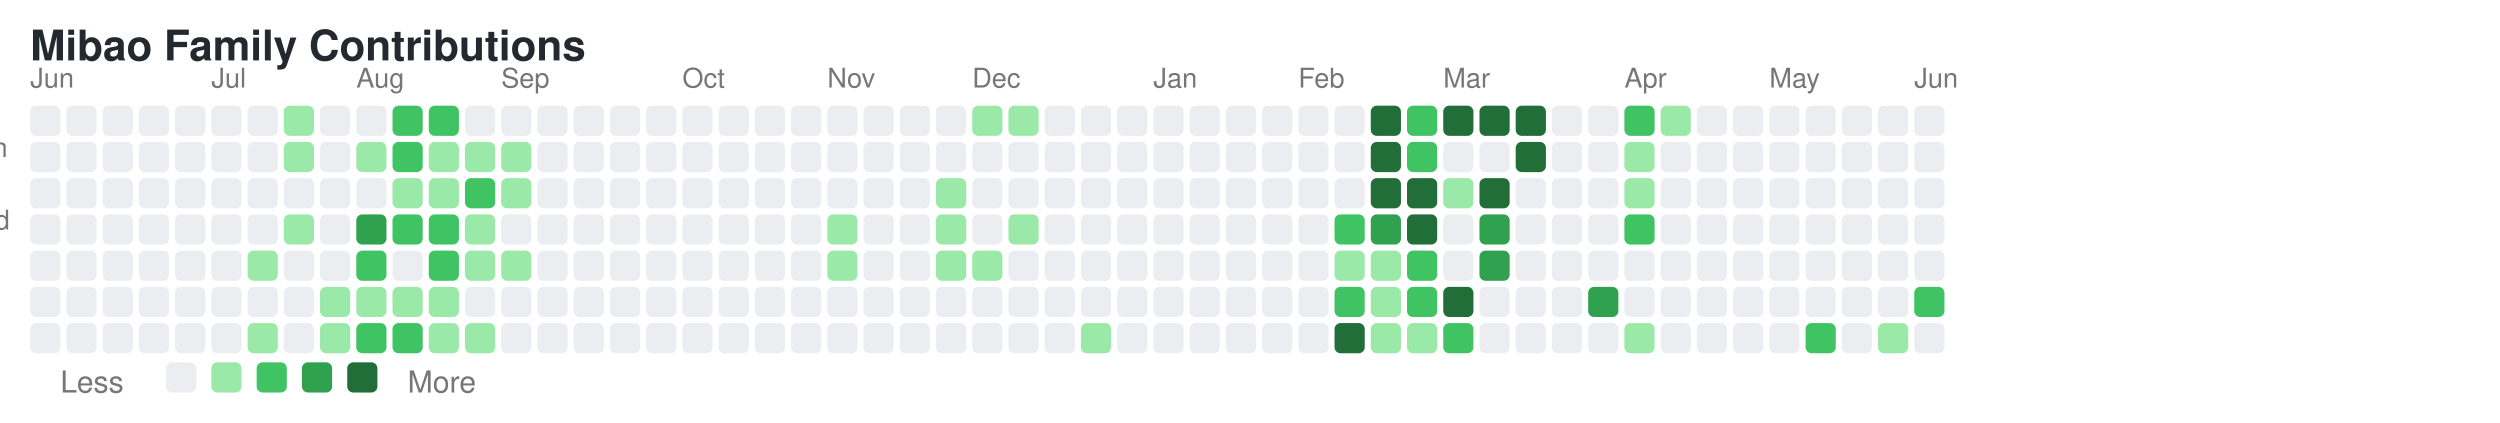
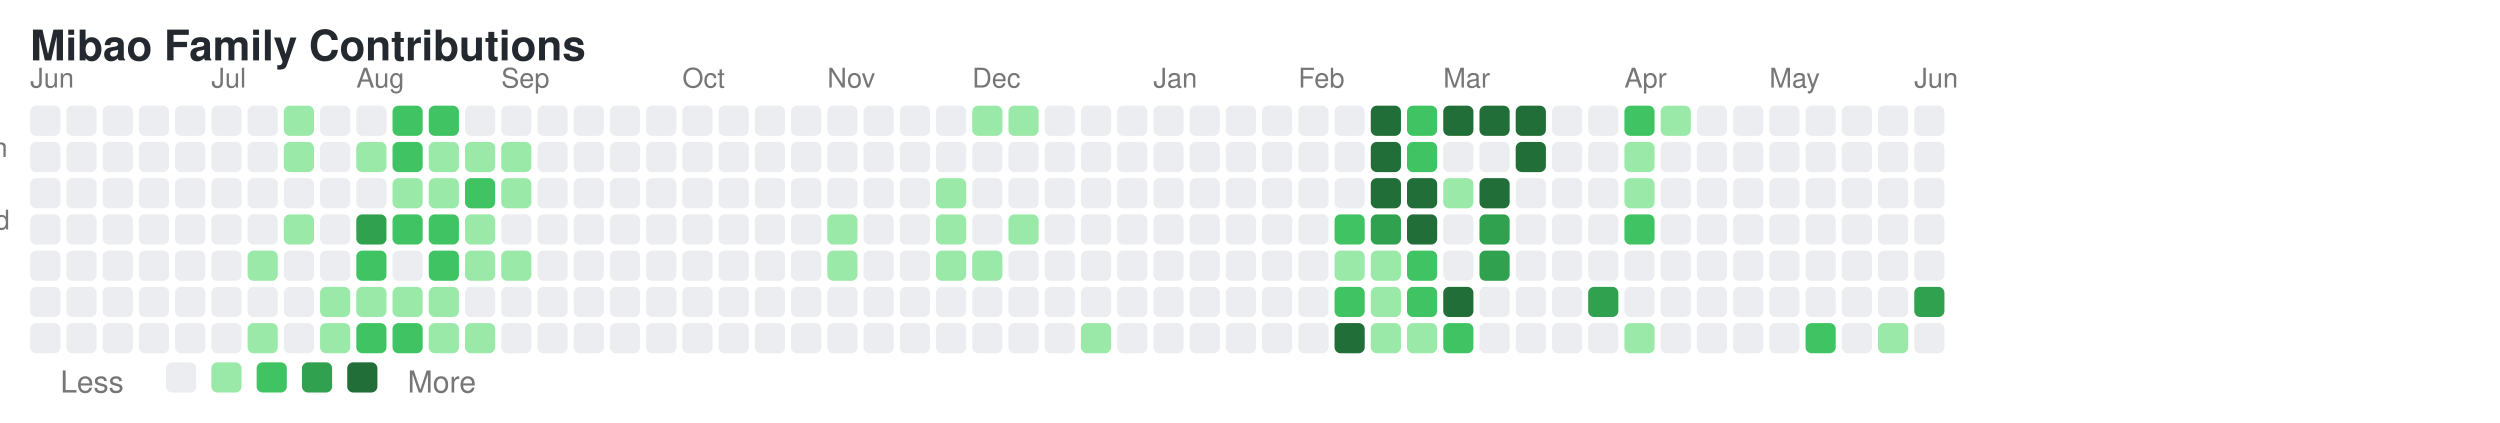
<svg xmlns="http://www.w3.org/2000/svg" width="828" height="140">
  <text x="10" y="20" font-family="-apple-system, BlinkMacSystemFont, Segoe UI, Helvetica, Arial, sans-serif" font-size="14" font-weight="600" fill="#24292f">Mibao Family Contributions</text>
  <g transform="translate(10, 35)">
    <text x="0" y="-6" font-family="-apple-system, BlinkMacSystemFont, Segoe UI, Helvetica, Arial, sans-serif" font-size="9" fill="#767676">Jun</text>
    <text x="60" y="-6" font-family="-apple-system, BlinkMacSystemFont, Segoe UI, Helvetica, Arial, sans-serif" font-size="9" fill="#767676">Jul</text>
    <text x="108" y="-6" font-family="-apple-system, BlinkMacSystemFont, Segoe UI, Helvetica, Arial, sans-serif" font-size="9" fill="#767676">Aug</text>
    <text x="156" y="-6" font-family="-apple-system, BlinkMacSystemFont, Segoe UI, Helvetica, Arial, sans-serif" font-size="9" fill="#767676">Sep</text>
    <text x="216" y="-6" font-family="-apple-system, BlinkMacSystemFont, Segoe UI, Helvetica, Arial, sans-serif" font-size="9" fill="#767676">Oct</text>
    <text x="264" y="-6" font-family="-apple-system, BlinkMacSystemFont, Segoe UI, Helvetica, Arial, sans-serif" font-size="9" fill="#767676">Nov</text>
    <text x="312" y="-6" font-family="-apple-system, BlinkMacSystemFont, Segoe UI, Helvetica, Arial, sans-serif" font-size="9" fill="#767676">Dec</text>
    <text x="372" y="-6" font-family="-apple-system, BlinkMacSystemFont, Segoe UI, Helvetica, Arial, sans-serif" font-size="9" fill="#767676">Jan</text>
    <text x="420" y="-6" font-family="-apple-system, BlinkMacSystemFont, Segoe UI, Helvetica, Arial, sans-serif" font-size="9" fill="#767676">Feb</text>
    <text x="468" y="-6" font-family="-apple-system, BlinkMacSystemFont, Segoe UI, Helvetica, Arial, sans-serif" font-size="9" fill="#767676">Mar</text>
    <text x="528" y="-6" font-family="-apple-system, BlinkMacSystemFont, Segoe UI, Helvetica, Arial, sans-serif" font-size="9" fill="#767676">Apr</text>
    <text x="576" y="-6" font-family="-apple-system, BlinkMacSystemFont, Segoe UI, Helvetica, Arial, sans-serif" font-size="9" fill="#767676">May</text>
    <text x="624" y="-6" font-family="-apple-system, BlinkMacSystemFont, Segoe UI, Helvetica, Arial, sans-serif" font-size="9" fill="#767676">Jun</text>
    <text x="-25" y="17.0" font-family="-apple-system, BlinkMacSystemFont, Segoe UI, Helvetica, Arial, sans-serif" font-size="9" fill="#767676">Mon</text>
    <text x="-25" y="41.0" font-family="-apple-system, BlinkMacSystemFont, Segoe UI, Helvetica, Arial, sans-serif" font-size="9" fill="#767676">Wed</text>
    <text x="-25" y="65.0" font-family="-apple-system, BlinkMacSystemFont, Segoe UI, Helvetica, Arial, sans-serif" font-size="9" fill="#767676">Fri</text>
    <rect x="0" y="0" width="10" height="10" fill="#ebedf0" rx="2" />
    <rect x="0" y="12" width="10" height="10" fill="#ebedf0" rx="2" />
    <rect x="0" y="24" width="10" height="10" fill="#ebedf0" rx="2" />
    <rect x="0" y="36" width="10" height="10" fill="#ebedf0" rx="2" />
    <rect x="0" y="48" width="10" height="10" fill="#ebedf0" rx="2" />
    <rect x="0" y="60" width="10" height="10" fill="#ebedf0" rx="2" />
    <rect x="0" y="72" width="10" height="10" fill="#ebedf0" rx="2" />
    <rect x="12" y="0" width="10" height="10" fill="#ebedf0" rx="2" />
    <rect x="12" y="12" width="10" height="10" fill="#ebedf0" rx="2" />
    <rect x="12" y="24" width="10" height="10" fill="#ebedf0" rx="2" />
    <rect x="12" y="36" width="10" height="10" fill="#ebedf0" rx="2" />
    <rect x="12" y="48" width="10" height="10" fill="#ebedf0" rx="2" />
    <rect x="12" y="60" width="10" height="10" fill="#ebedf0" rx="2" />
    <rect x="12" y="72" width="10" height="10" fill="#ebedf0" rx="2" />
    <rect x="24" y="0" width="10" height="10" fill="#ebedf0" rx="2" />
    <rect x="24" y="12" width="10" height="10" fill="#ebedf0" rx="2" />
    <rect x="24" y="24" width="10" height="10" fill="#ebedf0" rx="2" />
    <rect x="24" y="36" width="10" height="10" fill="#ebedf0" rx="2" />
    <rect x="24" y="48" width="10" height="10" fill="#ebedf0" rx="2" />
    <rect x="24" y="60" width="10" height="10" fill="#ebedf0" rx="2" />
    <rect x="24" y="72" width="10" height="10" fill="#ebedf0" rx="2" />
    <rect x="36" y="0" width="10" height="10" fill="#ebedf0" rx="2" />
    <rect x="36" y="12" width="10" height="10" fill="#ebedf0" rx="2" />
    <rect x="36" y="24" width="10" height="10" fill="#ebedf0" rx="2" />
    <rect x="36" y="36" width="10" height="10" fill="#ebedf0" rx="2" />
    <rect x="36" y="48" width="10" height="10" fill="#ebedf0" rx="2" />
    <rect x="36" y="60" width="10" height="10" fill="#ebedf0" rx="2" />
    <rect x="36" y="72" width="10" height="10" fill="#ebedf0" rx="2" />
    <rect x="48" y="0" width="10" height="10" fill="#ebedf0" rx="2" />
    <rect x="48" y="12" width="10" height="10" fill="#ebedf0" rx="2" />
    <rect x="48" y="24" width="10" height="10" fill="#ebedf0" rx="2" />
    <rect x="48" y="36" width="10" height="10" fill="#ebedf0" rx="2" />
    <rect x="48" y="48" width="10" height="10" fill="#ebedf0" rx="2" />
    <rect x="48" y="60" width="10" height="10" fill="#ebedf0" rx="2" />
    <rect x="48" y="72" width="10" height="10" fill="#ebedf0" rx="2" />
    <rect x="60" y="0" width="10" height="10" fill="#ebedf0" rx="2" />
    <rect x="60" y="12" width="10" height="10" fill="#ebedf0" rx="2" />
    <rect x="60" y="24" width="10" height="10" fill="#ebedf0" rx="2" />
    <rect x="60" y="36" width="10" height="10" fill="#ebedf0" rx="2" />
    <rect x="60" y="48" width="10" height="10" fill="#ebedf0" rx="2" />
    <rect x="60" y="60" width="10" height="10" fill="#ebedf0" rx="2" />
    <rect x="60" y="72" width="10" height="10" fill="#ebedf0" rx="2" />
    <rect x="72" y="0" width="10" height="10" fill="#ebedf0" rx="2" />
    <rect x="72" y="12" width="10" height="10" fill="#ebedf0" rx="2" />
    <rect x="72" y="24" width="10" height="10" fill="#ebedf0" rx="2" />
    <rect x="72" y="36" width="10" height="10" fill="#ebedf0" rx="2" />
    <rect x="72" y="48" width="10" height="10" fill="#9be9a8" rx="2" />
    <rect x="72" y="60" width="10" height="10" fill="#ebedf0" rx="2" />
    <rect x="72" y="72" width="10" height="10" fill="#9be9a8" rx="2" />
    <rect x="84" y="0" width="10" height="10" fill="#9be9a8" rx="2" />
    <rect x="84" y="12" width="10" height="10" fill="#9be9a8" rx="2" />
    <rect x="84" y="24" width="10" height="10" fill="#ebedf0" rx="2" />
    <rect x="84" y="36" width="10" height="10" fill="#9be9a8" rx="2" />
    <rect x="84" y="48" width="10" height="10" fill="#ebedf0" rx="2" />
    <rect x="84" y="60" width="10" height="10" fill="#ebedf0" rx="2" />
    <rect x="84" y="72" width="10" height="10" fill="#ebedf0" rx="2" />
    <rect x="96" y="0" width="10" height="10" fill="#ebedf0" rx="2" />
    <rect x="96" y="12" width="10" height="10" fill="#ebedf0" rx="2" />
    <rect x="96" y="24" width="10" height="10" fill="#ebedf0" rx="2" />
    <rect x="96" y="36" width="10" height="10" fill="#ebedf0" rx="2" />
    <rect x="96" y="48" width="10" height="10" fill="#ebedf0" rx="2" />
    <rect x="96" y="60" width="10" height="10" fill="#9be9a8" rx="2" />
    <rect x="96" y="72" width="10" height="10" fill="#9be9a8" rx="2" />
    <rect x="108" y="0" width="10" height="10" fill="#ebedf0" rx="2" />
    <rect x="108" y="12" width="10" height="10" fill="#9be9a8" rx="2" />
    <rect x="108" y="24" width="10" height="10" fill="#ebedf0" rx="2" />
    <rect x="108" y="36" width="10" height="10" fill="#30a14e" rx="2" />
    <rect x="108" y="48" width="10" height="10" fill="#40c463" rx="2" />
    <rect x="108" y="60" width="10" height="10" fill="#9be9a8" rx="2" />
    <rect x="108" y="72" width="10" height="10" fill="#40c463" rx="2" />
    <rect x="120" y="0" width="10" height="10" fill="#40c463" rx="2" />
    <rect x="120" y="12" width="10" height="10" fill="#40c463" rx="2" />
    <rect x="120" y="24" width="10" height="10" fill="#9be9a8" rx="2" />
    <rect x="120" y="36" width="10" height="10" fill="#40c463" rx="2" />
    <rect x="120" y="48" width="10" height="10" fill="#ebedf0" rx="2" />
    <rect x="120" y="60" width="10" height="10" fill="#9be9a8" rx="2" />
    <rect x="120" y="72" width="10" height="10" fill="#40c463" rx="2" />
    <rect x="132" y="0" width="10" height="10" fill="#40c463" rx="2" />
    <rect x="132" y="12" width="10" height="10" fill="#9be9a8" rx="2" />
    <rect x="132" y="24" width="10" height="10" fill="#9be9a8" rx="2" />
    <rect x="132" y="36" width="10" height="10" fill="#40c463" rx="2" />
    <rect x="132" y="48" width="10" height="10" fill="#40c463" rx="2" />
    <rect x="132" y="60" width="10" height="10" fill="#9be9a8" rx="2" />
    <rect x="132" y="72" width="10" height="10" fill="#9be9a8" rx="2" />
    <rect x="144" y="0" width="10" height="10" fill="#ebedf0" rx="2" />
    <rect x="144" y="12" width="10" height="10" fill="#9be9a8" rx="2" />
    <rect x="144" y="24" width="10" height="10" fill="#40c463" rx="2" />
    <rect x="144" y="36" width="10" height="10" fill="#9be9a8" rx="2" />
    <rect x="144" y="48" width="10" height="10" fill="#9be9a8" rx="2" />
    <rect x="144" y="60" width="10" height="10" fill="#ebedf0" rx="2" />
    <rect x="144" y="72" width="10" height="10" fill="#9be9a8" rx="2" />
    <rect x="156" y="0" width="10" height="10" fill="#ebedf0" rx="2" />
    <rect x="156" y="12" width="10" height="10" fill="#9be9a8" rx="2" />
    <rect x="156" y="24" width="10" height="10" fill="#9be9a8" rx="2" />
    <rect x="156" y="36" width="10" height="10" fill="#ebedf0" rx="2" />
    <rect x="156" y="48" width="10" height="10" fill="#9be9a8" rx="2" />
    <rect x="156" y="60" width="10" height="10" fill="#ebedf0" rx="2" />
    <rect x="156" y="72" width="10" height="10" fill="#ebedf0" rx="2" />
    <rect x="168" y="0" width="10" height="10" fill="#ebedf0" rx="2" />
    <rect x="168" y="12" width="10" height="10" fill="#ebedf0" rx="2" />
    <rect x="168" y="24" width="10" height="10" fill="#ebedf0" rx="2" />
    <rect x="168" y="36" width="10" height="10" fill="#ebedf0" rx="2" />
    <rect x="168" y="48" width="10" height="10" fill="#ebedf0" rx="2" />
    <rect x="168" y="60" width="10" height="10" fill="#ebedf0" rx="2" />
    <rect x="168" y="72" width="10" height="10" fill="#ebedf0" rx="2" />
    <rect x="180" y="0" width="10" height="10" fill="#ebedf0" rx="2" />
    <rect x="180" y="12" width="10" height="10" fill="#ebedf0" rx="2" />
    <rect x="180" y="24" width="10" height="10" fill="#ebedf0" rx="2" />
    <rect x="180" y="36" width="10" height="10" fill="#ebedf0" rx="2" />
    <rect x="180" y="48" width="10" height="10" fill="#ebedf0" rx="2" />
    <rect x="180" y="60" width="10" height="10" fill="#ebedf0" rx="2" />
    <rect x="180" y="72" width="10" height="10" fill="#ebedf0" rx="2" />
    <rect x="192" y="0" width="10" height="10" fill="#ebedf0" rx="2" />
    <rect x="192" y="12" width="10" height="10" fill="#ebedf0" rx="2" />
    <rect x="192" y="24" width="10" height="10" fill="#ebedf0" rx="2" />
    <rect x="192" y="36" width="10" height="10" fill="#ebedf0" rx="2" />
    <rect x="192" y="48" width="10" height="10" fill="#ebedf0" rx="2" />
    <rect x="192" y="60" width="10" height="10" fill="#ebedf0" rx="2" />
    <rect x="192" y="72" width="10" height="10" fill="#ebedf0" rx="2" />
    <rect x="204" y="0" width="10" height="10" fill="#ebedf0" rx="2" />
    <rect x="204" y="12" width="10" height="10" fill="#ebedf0" rx="2" />
    <rect x="204" y="24" width="10" height="10" fill="#ebedf0" rx="2" />
    <rect x="204" y="36" width="10" height="10" fill="#ebedf0" rx="2" />
    <rect x="204" y="48" width="10" height="10" fill="#ebedf0" rx="2" />
    <rect x="204" y="60" width="10" height="10" fill="#ebedf0" rx="2" />
    <rect x="204" y="72" width="10" height="10" fill="#ebedf0" rx="2" />
    <rect x="216" y="0" width="10" height="10" fill="#ebedf0" rx="2" />
    <rect x="216" y="12" width="10" height="10" fill="#ebedf0" rx="2" />
    <rect x="216" y="24" width="10" height="10" fill="#ebedf0" rx="2" />
    <rect x="216" y="36" width="10" height="10" fill="#ebedf0" rx="2" />
    <rect x="216" y="48" width="10" height="10" fill="#ebedf0" rx="2" />
    <rect x="216" y="60" width="10" height="10" fill="#ebedf0" rx="2" />
    <rect x="216" y="72" width="10" height="10" fill="#ebedf0" rx="2" />
    <rect x="228" y="0" width="10" height="10" fill="#ebedf0" rx="2" />
    <rect x="228" y="12" width="10" height="10" fill="#ebedf0" rx="2" />
    <rect x="228" y="24" width="10" height="10" fill="#ebedf0" rx="2" />
    <rect x="228" y="36" width="10" height="10" fill="#ebedf0" rx="2" />
    <rect x="228" y="48" width="10" height="10" fill="#ebedf0" rx="2" />
    <rect x="228" y="60" width="10" height="10" fill="#ebedf0" rx="2" />
    <rect x="228" y="72" width="10" height="10" fill="#ebedf0" rx="2" />
    <rect x="240" y="0" width="10" height="10" fill="#ebedf0" rx="2" />
    <rect x="240" y="12" width="10" height="10" fill="#ebedf0" rx="2" />
    <rect x="240" y="24" width="10" height="10" fill="#ebedf0" rx="2" />
    <rect x="240" y="36" width="10" height="10" fill="#ebedf0" rx="2" />
    <rect x="240" y="48" width="10" height="10" fill="#ebedf0" rx="2" />
    <rect x="240" y="60" width="10" height="10" fill="#ebedf0" rx="2" />
    <rect x="240" y="72" width="10" height="10" fill="#ebedf0" rx="2" />
    <rect x="252" y="0" width="10" height="10" fill="#ebedf0" rx="2" />
    <rect x="252" y="12" width="10" height="10" fill="#ebedf0" rx="2" />
    <rect x="252" y="24" width="10" height="10" fill="#ebedf0" rx="2" />
    <rect x="252" y="36" width="10" height="10" fill="#ebedf0" rx="2" />
    <rect x="252" y="48" width="10" height="10" fill="#ebedf0" rx="2" />
    <rect x="252" y="60" width="10" height="10" fill="#ebedf0" rx="2" />
    <rect x="252" y="72" width="10" height="10" fill="#ebedf0" rx="2" />
    <rect x="264" y="0" width="10" height="10" fill="#ebedf0" rx="2" />
    <rect x="264" y="12" width="10" height="10" fill="#ebedf0" rx="2" />
    <rect x="264" y="24" width="10" height="10" fill="#ebedf0" rx="2" />
    <rect x="264" y="36" width="10" height="10" fill="#9be9a8" rx="2" />
    <rect x="264" y="48" width="10" height="10" fill="#9be9a8" rx="2" />
    <rect x="264" y="60" width="10" height="10" fill="#ebedf0" rx="2" />
    <rect x="264" y="72" width="10" height="10" fill="#ebedf0" rx="2" />
    <rect x="276" y="0" width="10" height="10" fill="#ebedf0" rx="2" />
    <rect x="276" y="12" width="10" height="10" fill="#ebedf0" rx="2" />
    <rect x="276" y="24" width="10" height="10" fill="#ebedf0" rx="2" />
    <rect x="276" y="36" width="10" height="10" fill="#ebedf0" rx="2" />
    <rect x="276" y="48" width="10" height="10" fill="#ebedf0" rx="2" />
    <rect x="276" y="60" width="10" height="10" fill="#ebedf0" rx="2" />
    <rect x="276" y="72" width="10" height="10" fill="#ebedf0" rx="2" />
    <rect x="288" y="0" width="10" height="10" fill="#ebedf0" rx="2" />
    <rect x="288" y="12" width="10" height="10" fill="#ebedf0" rx="2" />
    <rect x="288" y="24" width="10" height="10" fill="#ebedf0" rx="2" />
    <rect x="288" y="36" width="10" height="10" fill="#ebedf0" rx="2" />
    <rect x="288" y="48" width="10" height="10" fill="#ebedf0" rx="2" />
    <rect x="288" y="60" width="10" height="10" fill="#ebedf0" rx="2" />
    <rect x="288" y="72" width="10" height="10" fill="#ebedf0" rx="2" />
    <rect x="300" y="0" width="10" height="10" fill="#ebedf0" rx="2" />
    <rect x="300" y="12" width="10" height="10" fill="#ebedf0" rx="2" />
    <rect x="300" y="24" width="10" height="10" fill="#9be9a8" rx="2" />
    <rect x="300" y="36" width="10" height="10" fill="#9be9a8" rx="2" />
    <rect x="300" y="48" width="10" height="10" fill="#9be9a8" rx="2" />
    <rect x="300" y="60" width="10" height="10" fill="#ebedf0" rx="2" />
    <rect x="300" y="72" width="10" height="10" fill="#ebedf0" rx="2" />
    <rect x="312" y="0" width="10" height="10" fill="#9be9a8" rx="2" />
    <rect x="312" y="12" width="10" height="10" fill="#ebedf0" rx="2" />
    <rect x="312" y="24" width="10" height="10" fill="#ebedf0" rx="2" />
    <rect x="312" y="36" width="10" height="10" fill="#ebedf0" rx="2" />
    <rect x="312" y="48" width="10" height="10" fill="#9be9a8" rx="2" />
    <rect x="312" y="60" width="10" height="10" fill="#ebedf0" rx="2" />
    <rect x="312" y="72" width="10" height="10" fill="#ebedf0" rx="2" />
    <rect x="324" y="0" width="10" height="10" fill="#9be9a8" rx="2" />
    <rect x="324" y="12" width="10" height="10" fill="#ebedf0" rx="2" />
    <rect x="324" y="24" width="10" height="10" fill="#ebedf0" rx="2" />
    <rect x="324" y="36" width="10" height="10" fill="#9be9a8" rx="2" />
    <rect x="324" y="48" width="10" height="10" fill="#ebedf0" rx="2" />
    <rect x="324" y="60" width="10" height="10" fill="#ebedf0" rx="2" />
    <rect x="324" y="72" width="10" height="10" fill="#ebedf0" rx="2" />
    <rect x="336" y="0" width="10" height="10" fill="#ebedf0" rx="2" />
    <rect x="336" y="12" width="10" height="10" fill="#ebedf0" rx="2" />
    <rect x="336" y="24" width="10" height="10" fill="#ebedf0" rx="2" />
    <rect x="336" y="36" width="10" height="10" fill="#ebedf0" rx="2" />
    <rect x="336" y="48" width="10" height="10" fill="#ebedf0" rx="2" />
    <rect x="336" y="60" width="10" height="10" fill="#ebedf0" rx="2" />
    <rect x="336" y="72" width="10" height="10" fill="#ebedf0" rx="2" />
    <rect x="348" y="0" width="10" height="10" fill="#ebedf0" rx="2" />
    <rect x="348" y="12" width="10" height="10" fill="#ebedf0" rx="2" />
    <rect x="348" y="24" width="10" height="10" fill="#ebedf0" rx="2" />
    <rect x="348" y="36" width="10" height="10" fill="#ebedf0" rx="2" />
    <rect x="348" y="48" width="10" height="10" fill="#ebedf0" rx="2" />
    <rect x="348" y="60" width="10" height="10" fill="#ebedf0" rx="2" />
    <rect x="348" y="72" width="10" height="10" fill="#9be9a8" rx="2" />
    <rect x="360" y="0" width="10" height="10" fill="#ebedf0" rx="2" />
    <rect x="360" y="12" width="10" height="10" fill="#ebedf0" rx="2" />
    <rect x="360" y="24" width="10" height="10" fill="#ebedf0" rx="2" />
    <rect x="360" y="36" width="10" height="10" fill="#ebedf0" rx="2" />
    <rect x="360" y="48" width="10" height="10" fill="#ebedf0" rx="2" />
    <rect x="360" y="60" width="10" height="10" fill="#ebedf0" rx="2" />
    <rect x="360" y="72" width="10" height="10" fill="#ebedf0" rx="2" />
    <rect x="372" y="0" width="10" height="10" fill="#ebedf0" rx="2" />
    <rect x="372" y="12" width="10" height="10" fill="#ebedf0" rx="2" />
    <rect x="372" y="24" width="10" height="10" fill="#ebedf0" rx="2" />
    <rect x="372" y="36" width="10" height="10" fill="#ebedf0" rx="2" />
    <rect x="372" y="48" width="10" height="10" fill="#ebedf0" rx="2" />
    <rect x="372" y="60" width="10" height="10" fill="#ebedf0" rx="2" />
    <rect x="372" y="72" width="10" height="10" fill="#ebedf0" rx="2" />
    <rect x="384" y="0" width="10" height="10" fill="#ebedf0" rx="2" />
    <rect x="384" y="12" width="10" height="10" fill="#ebedf0" rx="2" />
    <rect x="384" y="24" width="10" height="10" fill="#ebedf0" rx="2" />
    <rect x="384" y="36" width="10" height="10" fill="#ebedf0" rx="2" />
    <rect x="384" y="48" width="10" height="10" fill="#ebedf0" rx="2" />
    <rect x="384" y="60" width="10" height="10" fill="#ebedf0" rx="2" />
    <rect x="384" y="72" width="10" height="10" fill="#ebedf0" rx="2" />
    <rect x="396" y="0" width="10" height="10" fill="#ebedf0" rx="2" />
    <rect x="396" y="12" width="10" height="10" fill="#ebedf0" rx="2" />
    <rect x="396" y="24" width="10" height="10" fill="#ebedf0" rx="2" />
    <rect x="396" y="36" width="10" height="10" fill="#ebedf0" rx="2" />
    <rect x="396" y="48" width="10" height="10" fill="#ebedf0" rx="2" />
    <rect x="396" y="60" width="10" height="10" fill="#ebedf0" rx="2" />
    <rect x="396" y="72" width="10" height="10" fill="#ebedf0" rx="2" />
    <rect x="408" y="0" width="10" height="10" fill="#ebedf0" rx="2" />
    <rect x="408" y="12" width="10" height="10" fill="#ebedf0" rx="2" />
    <rect x="408" y="24" width="10" height="10" fill="#ebedf0" rx="2" />
    <rect x="408" y="36" width="10" height="10" fill="#ebedf0" rx="2" />
    <rect x="408" y="48" width="10" height="10" fill="#ebedf0" rx="2" />
    <rect x="408" y="60" width="10" height="10" fill="#ebedf0" rx="2" />
    <rect x="408" y="72" width="10" height="10" fill="#ebedf0" rx="2" />
    <rect x="420" y="0" width="10" height="10" fill="#ebedf0" rx="2" />
    <rect x="420" y="12" width="10" height="10" fill="#ebedf0" rx="2" />
    <rect x="420" y="24" width="10" height="10" fill="#ebedf0" rx="2" />
    <rect x="420" y="36" width="10" height="10" fill="#ebedf0" rx="2" />
    <rect x="420" y="48" width="10" height="10" fill="#ebedf0" rx="2" />
    <rect x="420" y="60" width="10" height="10" fill="#ebedf0" rx="2" />
    <rect x="420" y="72" width="10" height="10" fill="#ebedf0" rx="2" />
    <rect x="432" y="0" width="10" height="10" fill="#ebedf0" rx="2" />
    <rect x="432" y="12" width="10" height="10" fill="#ebedf0" rx="2" />
    <rect x="432" y="24" width="10" height="10" fill="#ebedf0" rx="2" />
    <rect x="432" y="36" width="10" height="10" fill="#40c463" rx="2" />
    <rect x="432" y="48" width="10" height="10" fill="#9be9a8" rx="2" />
    <rect x="432" y="60" width="10" height="10" fill="#40c463" rx="2" />
    <rect x="432" y="72" width="10" height="10" fill="#216e39" rx="2" />
    <rect x="444" y="0" width="10" height="10" fill="#216e39" rx="2" />
    <rect x="444" y="12" width="10" height="10" fill="#216e39" rx="2" />
    <rect x="444" y="24" width="10" height="10" fill="#216e39" rx="2" />
    <rect x="444" y="36" width="10" height="10" fill="#30a14e" rx="2" />
    <rect x="444" y="48" width="10" height="10" fill="#9be9a8" rx="2" />
    <rect x="444" y="60" width="10" height="10" fill="#9be9a8" rx="2" />
    <rect x="444" y="72" width="10" height="10" fill="#9be9a8" rx="2" />
    <rect x="456" y="0" width="10" height="10" fill="#40c463" rx="2" />
    <rect x="456" y="12" width="10" height="10" fill="#40c463" rx="2" />
    <rect x="456" y="24" width="10" height="10" fill="#216e39" rx="2" />
    <rect x="456" y="36" width="10" height="10" fill="#216e39" rx="2" />
    <rect x="456" y="48" width="10" height="10" fill="#40c463" rx="2" />
    <rect x="456" y="60" width="10" height="10" fill="#40c463" rx="2" />
    <rect x="456" y="72" width="10" height="10" fill="#9be9a8" rx="2" />
    <rect x="468" y="0" width="10" height="10" fill="#216e39" rx="2" />
    <rect x="468" y="12" width="10" height="10" fill="#ebedf0" rx="2" />
    <rect x="468" y="24" width="10" height="10" fill="#9be9a8" rx="2" />
    <rect x="468" y="36" width="10" height="10" fill="#ebedf0" rx="2" />
    <rect x="468" y="48" width="10" height="10" fill="#ebedf0" rx="2" />
    <rect x="468" y="60" width="10" height="10" fill="#216e39" rx="2" />
    <rect x="468" y="72" width="10" height="10" fill="#40c463" rx="2" />
    <rect x="480" y="0" width="10" height="10" fill="#216e39" rx="2" />
    <rect x="480" y="12" width="10" height="10" fill="#ebedf0" rx="2" />
    <rect x="480" y="24" width="10" height="10" fill="#216e39" rx="2" />
    <rect x="480" y="36" width="10" height="10" fill="#30a14e" rx="2" />
    <rect x="480" y="48" width="10" height="10" fill="#30a14e" rx="2" />
    <rect x="480" y="60" width="10" height="10" fill="#ebedf0" rx="2" />
    <rect x="480" y="72" width="10" height="10" fill="#ebedf0" rx="2" />
    <rect x="492" y="0" width="10" height="10" fill="#216e39" rx="2" />
    <rect x="492" y="12" width="10" height="10" fill="#216e39" rx="2" />
    <rect x="492" y="24" width="10" height="10" fill="#ebedf0" rx="2" />
    <rect x="492" y="36" width="10" height="10" fill="#ebedf0" rx="2" />
    <rect x="492" y="48" width="10" height="10" fill="#ebedf0" rx="2" />
    <rect x="492" y="60" width="10" height="10" fill="#ebedf0" rx="2" />
    <rect x="492" y="72" width="10" height="10" fill="#ebedf0" rx="2" />
    <rect x="504" y="0" width="10" height="10" fill="#ebedf0" rx="2" />
    <rect x="504" y="12" width="10" height="10" fill="#ebedf0" rx="2" />
    <rect x="504" y="24" width="10" height="10" fill="#ebedf0" rx="2" />
    <rect x="504" y="36" width="10" height="10" fill="#ebedf0" rx="2" />
    <rect x="504" y="48" width="10" height="10" fill="#ebedf0" rx="2" />
    <rect x="504" y="60" width="10" height="10" fill="#ebedf0" rx="2" />
    <rect x="504" y="72" width="10" height="10" fill="#ebedf0" rx="2" />
    <rect x="516" y="0" width="10" height="10" fill="#ebedf0" rx="2" />
    <rect x="516" y="12" width="10" height="10" fill="#ebedf0" rx="2" />
    <rect x="516" y="24" width="10" height="10" fill="#ebedf0" rx="2" />
    <rect x="516" y="36" width="10" height="10" fill="#ebedf0" rx="2" />
    <rect x="516" y="48" width="10" height="10" fill="#ebedf0" rx="2" />
    <rect x="516" y="60" width="10" height="10" fill="#30a14e" rx="2" />
    <rect x="516" y="72" width="10" height="10" fill="#ebedf0" rx="2" />
    <rect x="528" y="0" width="10" height="10" fill="#40c463" rx="2" />
    <rect x="528" y="12" width="10" height="10" fill="#9be9a8" rx="2" />
    <rect x="528" y="24" width="10" height="10" fill="#9be9a8" rx="2" />
    <rect x="528" y="36" width="10" height="10" fill="#40c463" rx="2" />
    <rect x="528" y="48" width="10" height="10" fill="#ebedf0" rx="2" />
    <rect x="528" y="60" width="10" height="10" fill="#ebedf0" rx="2" />
    <rect x="528" y="72" width="10" height="10" fill="#9be9a8" rx="2" />
    <rect x="540" y="0" width="10" height="10" fill="#9be9a8" rx="2" />
    <rect x="540" y="12" width="10" height="10" fill="#ebedf0" rx="2" />
    <rect x="540" y="24" width="10" height="10" fill="#ebedf0" rx="2" />
    <rect x="540" y="36" width="10" height="10" fill="#ebedf0" rx="2" />
    <rect x="540" y="48" width="10" height="10" fill="#ebedf0" rx="2" />
    <rect x="540" y="60" width="10" height="10" fill="#ebedf0" rx="2" />
    <rect x="540" y="72" width="10" height="10" fill="#ebedf0" rx="2" />
    <rect x="552" y="0" width="10" height="10" fill="#ebedf0" rx="2" />
    <rect x="552" y="12" width="10" height="10" fill="#ebedf0" rx="2" />
    <rect x="552" y="24" width="10" height="10" fill="#ebedf0" rx="2" />
    <rect x="552" y="36" width="10" height="10" fill="#ebedf0" rx="2" />
    <rect x="552" y="48" width="10" height="10" fill="#ebedf0" rx="2" />
    <rect x="552" y="60" width="10" height="10" fill="#ebedf0" rx="2" />
    <rect x="552" y="72" width="10" height="10" fill="#ebedf0" rx="2" />
    <rect x="564" y="0" width="10" height="10" fill="#ebedf0" rx="2" />
    <rect x="564" y="12" width="10" height="10" fill="#ebedf0" rx="2" />
    <rect x="564" y="24" width="10" height="10" fill="#ebedf0" rx="2" />
    <rect x="564" y="36" width="10" height="10" fill="#ebedf0" rx="2" />
    <rect x="564" y="48" width="10" height="10" fill="#ebedf0" rx="2" />
    <rect x="564" y="60" width="10" height="10" fill="#ebedf0" rx="2" />
    <rect x="564" y="72" width="10" height="10" fill="#ebedf0" rx="2" />
    <rect x="576" y="0" width="10" height="10" fill="#ebedf0" rx="2" />
    <rect x="576" y="12" width="10" height="10" fill="#ebedf0" rx="2" />
    <rect x="576" y="24" width="10" height="10" fill="#ebedf0" rx="2" />
    <rect x="576" y="36" width="10" height="10" fill="#ebedf0" rx="2" />
    <rect x="576" y="48" width="10" height="10" fill="#ebedf0" rx="2" />
    <rect x="576" y="60" width="10" height="10" fill="#ebedf0" rx="2" />
    <rect x="576" y="72" width="10" height="10" fill="#ebedf0" rx="2" />
    <rect x="588" y="0" width="10" height="10" fill="#ebedf0" rx="2" />
    <rect x="588" y="12" width="10" height="10" fill="#ebedf0" rx="2" />
    <rect x="588" y="24" width="10" height="10" fill="#ebedf0" rx="2" />
    <rect x="588" y="36" width="10" height="10" fill="#ebedf0" rx="2" />
    <rect x="588" y="48" width="10" height="10" fill="#ebedf0" rx="2" />
    <rect x="588" y="60" width="10" height="10" fill="#ebedf0" rx="2" />
    <rect x="588" y="72" width="10" height="10" fill="#40c463" rx="2" />
    <rect x="600" y="0" width="10" height="10" fill="#ebedf0" rx="2" />
    <rect x="600" y="12" width="10" height="10" fill="#ebedf0" rx="2" />
    <rect x="600" y="24" width="10" height="10" fill="#ebedf0" rx="2" />
    <rect x="600" y="36" width="10" height="10" fill="#ebedf0" rx="2" />
    <rect x="600" y="48" width="10" height="10" fill="#ebedf0" rx="2" />
    <rect x="600" y="60" width="10" height="10" fill="#ebedf0" rx="2" />
    <rect x="600" y="72" width="10" height="10" fill="#ebedf0" rx="2" />
    <rect x="612" y="0" width="10" height="10" fill="#ebedf0" rx="2" />
    <rect x="612" y="12" width="10" height="10" fill="#ebedf0" rx="2" />
    <rect x="612" y="24" width="10" height="10" fill="#ebedf0" rx="2" />
    <rect x="612" y="36" width="10" height="10" fill="#ebedf0" rx="2" />
    <rect x="612" y="48" width="10" height="10" fill="#ebedf0" rx="2" />
    <rect x="612" y="60" width="10" height="10" fill="#ebedf0" rx="2" />
    <rect x="612" y="72" width="10" height="10" fill="#9be9a8" rx="2" />
    <rect x="624" y="0" width="10" height="10" fill="#ebedf0" rx="2" />
    <rect x="624" y="12" width="10" height="10" fill="#ebedf0" rx="2" />
    <rect x="624" y="24" width="10" height="10" fill="#ebedf0" rx="2" />
    <rect x="624" y="36" width="10" height="10" fill="#ebedf0" rx="2" />
    <rect x="624" y="48" width="10" height="10" fill="#ebedf0" rx="2" />
-     <rect x="624" y="60" width="10" height="10" fill="#40c463" rx="2" />
+     <rect x="624" y="60" width="10" height="10" fill="#30a14e" rx="2" />
    <rect x="624" y="72" width="10" height="10" fill="#ebedf0" rx="2" />
    <text x="10" y="95" font-family="-apple-system, BlinkMacSystemFont, Segoe UI, Helvetica, Arial, sans-serif" font-size="10" fill="#767676">Less</text>
    <rect x="45" y="85" width="10" height="10" fill="#ebedf0" rx="2" />
    <rect x="60" y="85" width="10" height="10" fill="#9be9a8" rx="2" />
    <rect x="75" y="85" width="10" height="10" fill="#40c463" rx="2" />
    <rect x="90" y="85" width="10" height="10" fill="#30a14e" rx="2" />
    <rect x="105" y="85" width="10" height="10" fill="#216e39" rx="2" />
    <text x="125" y="95" font-family="-apple-system, BlinkMacSystemFont, Segoe UI, Helvetica, Arial, sans-serif" font-size="10" fill="#767676">More</text>
  </g>
</svg>
